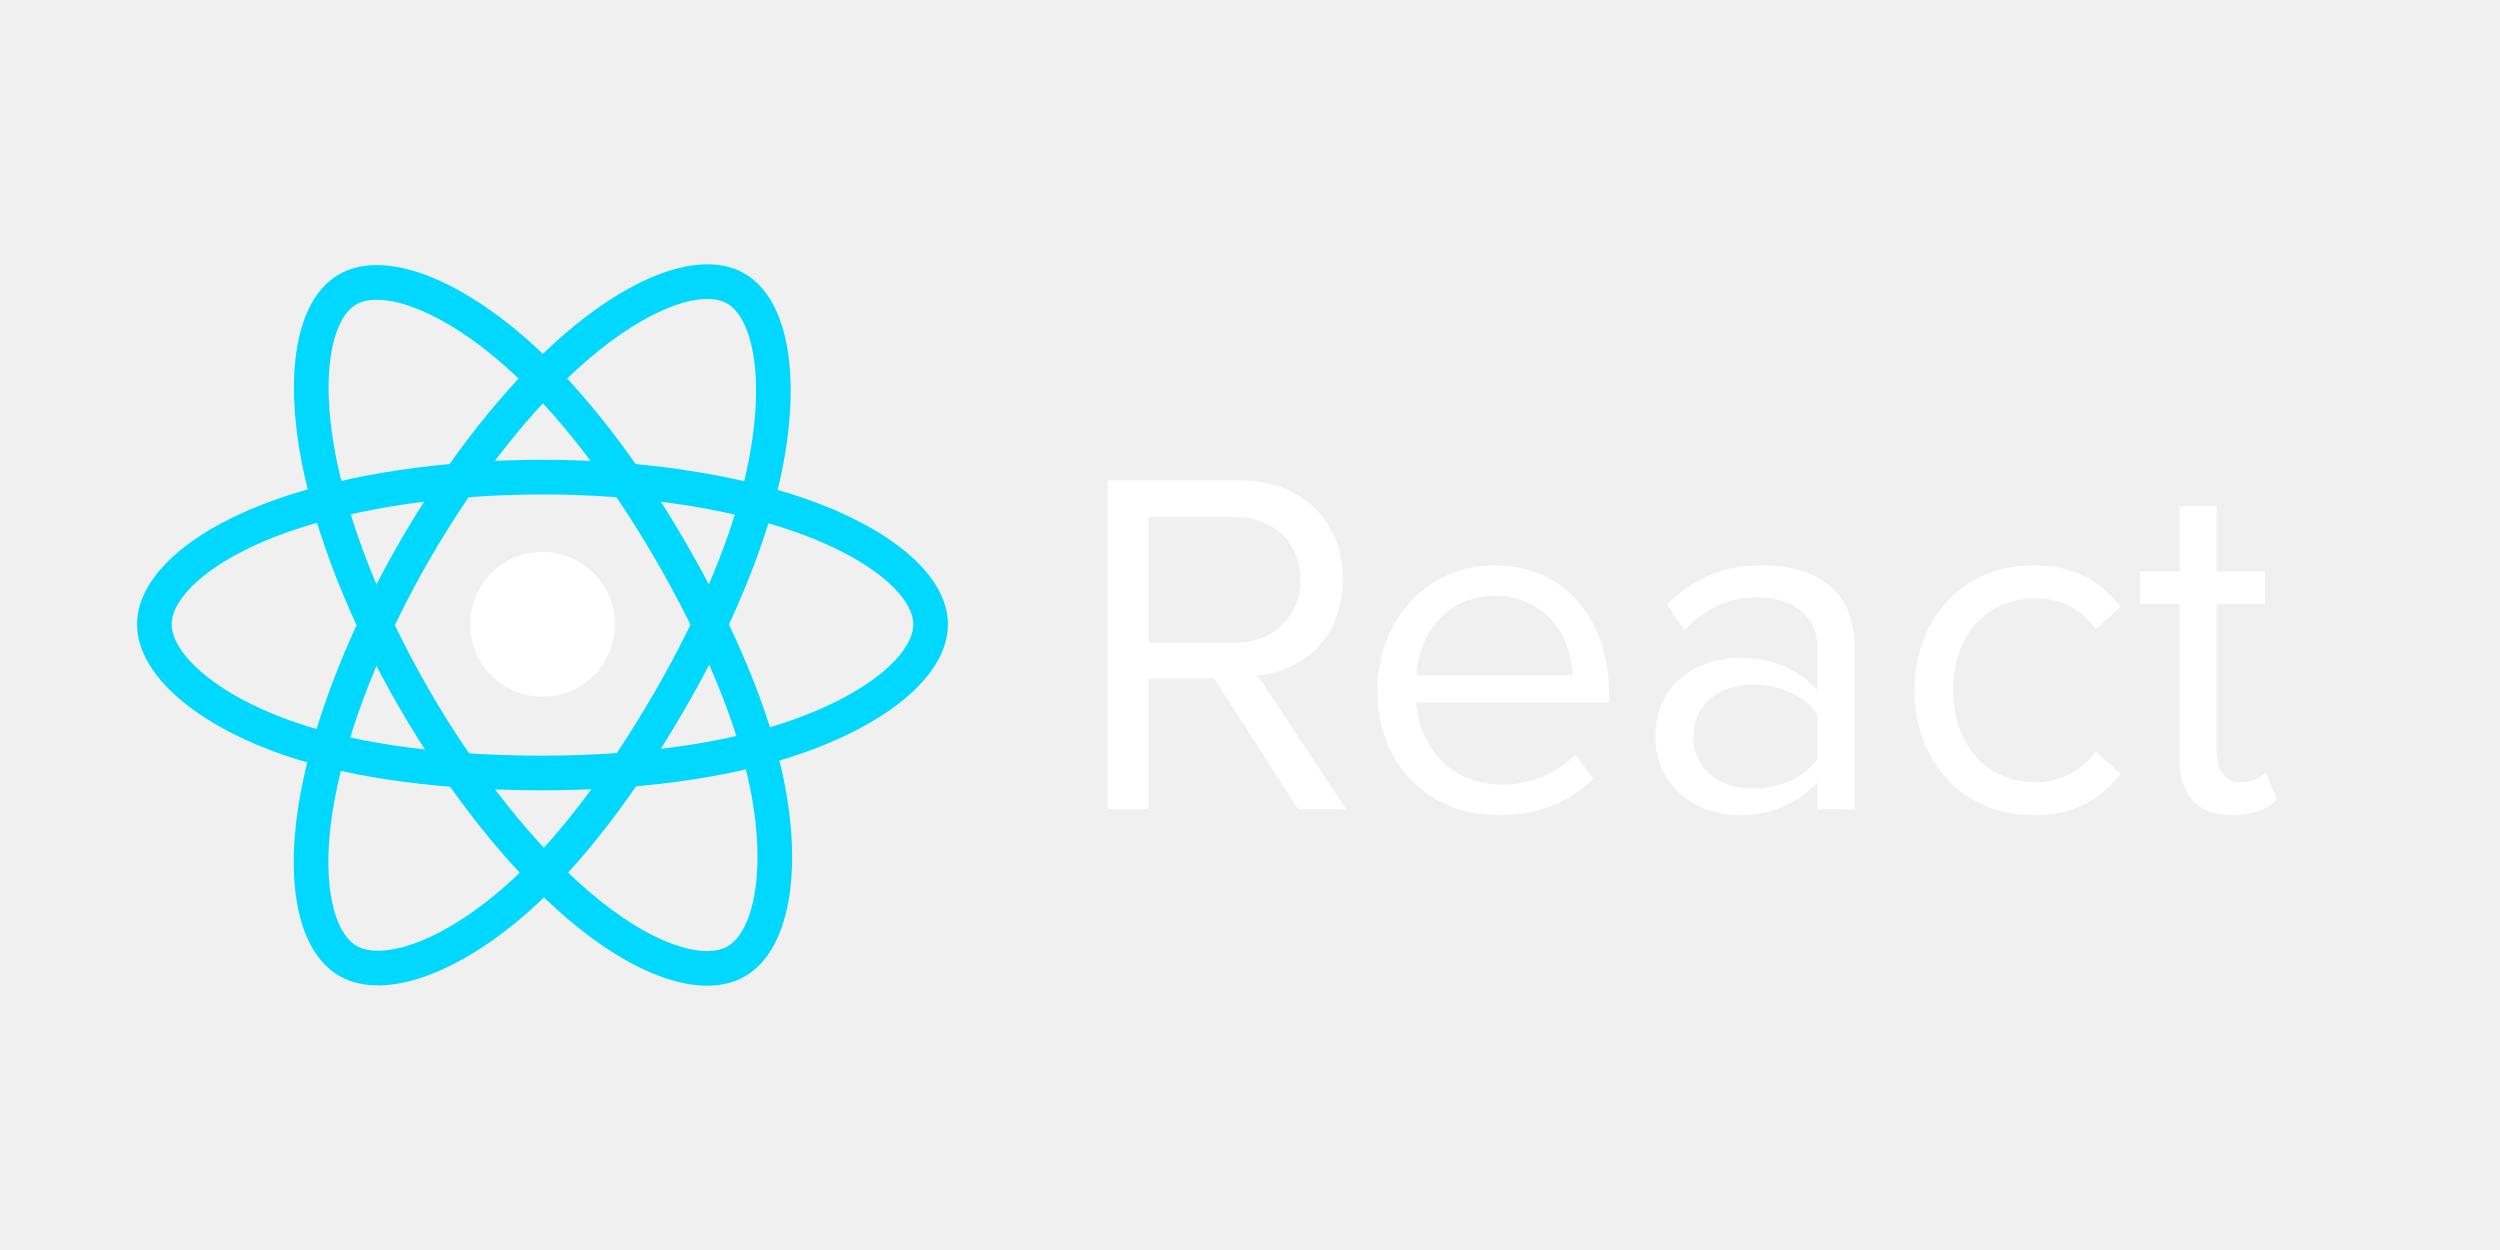
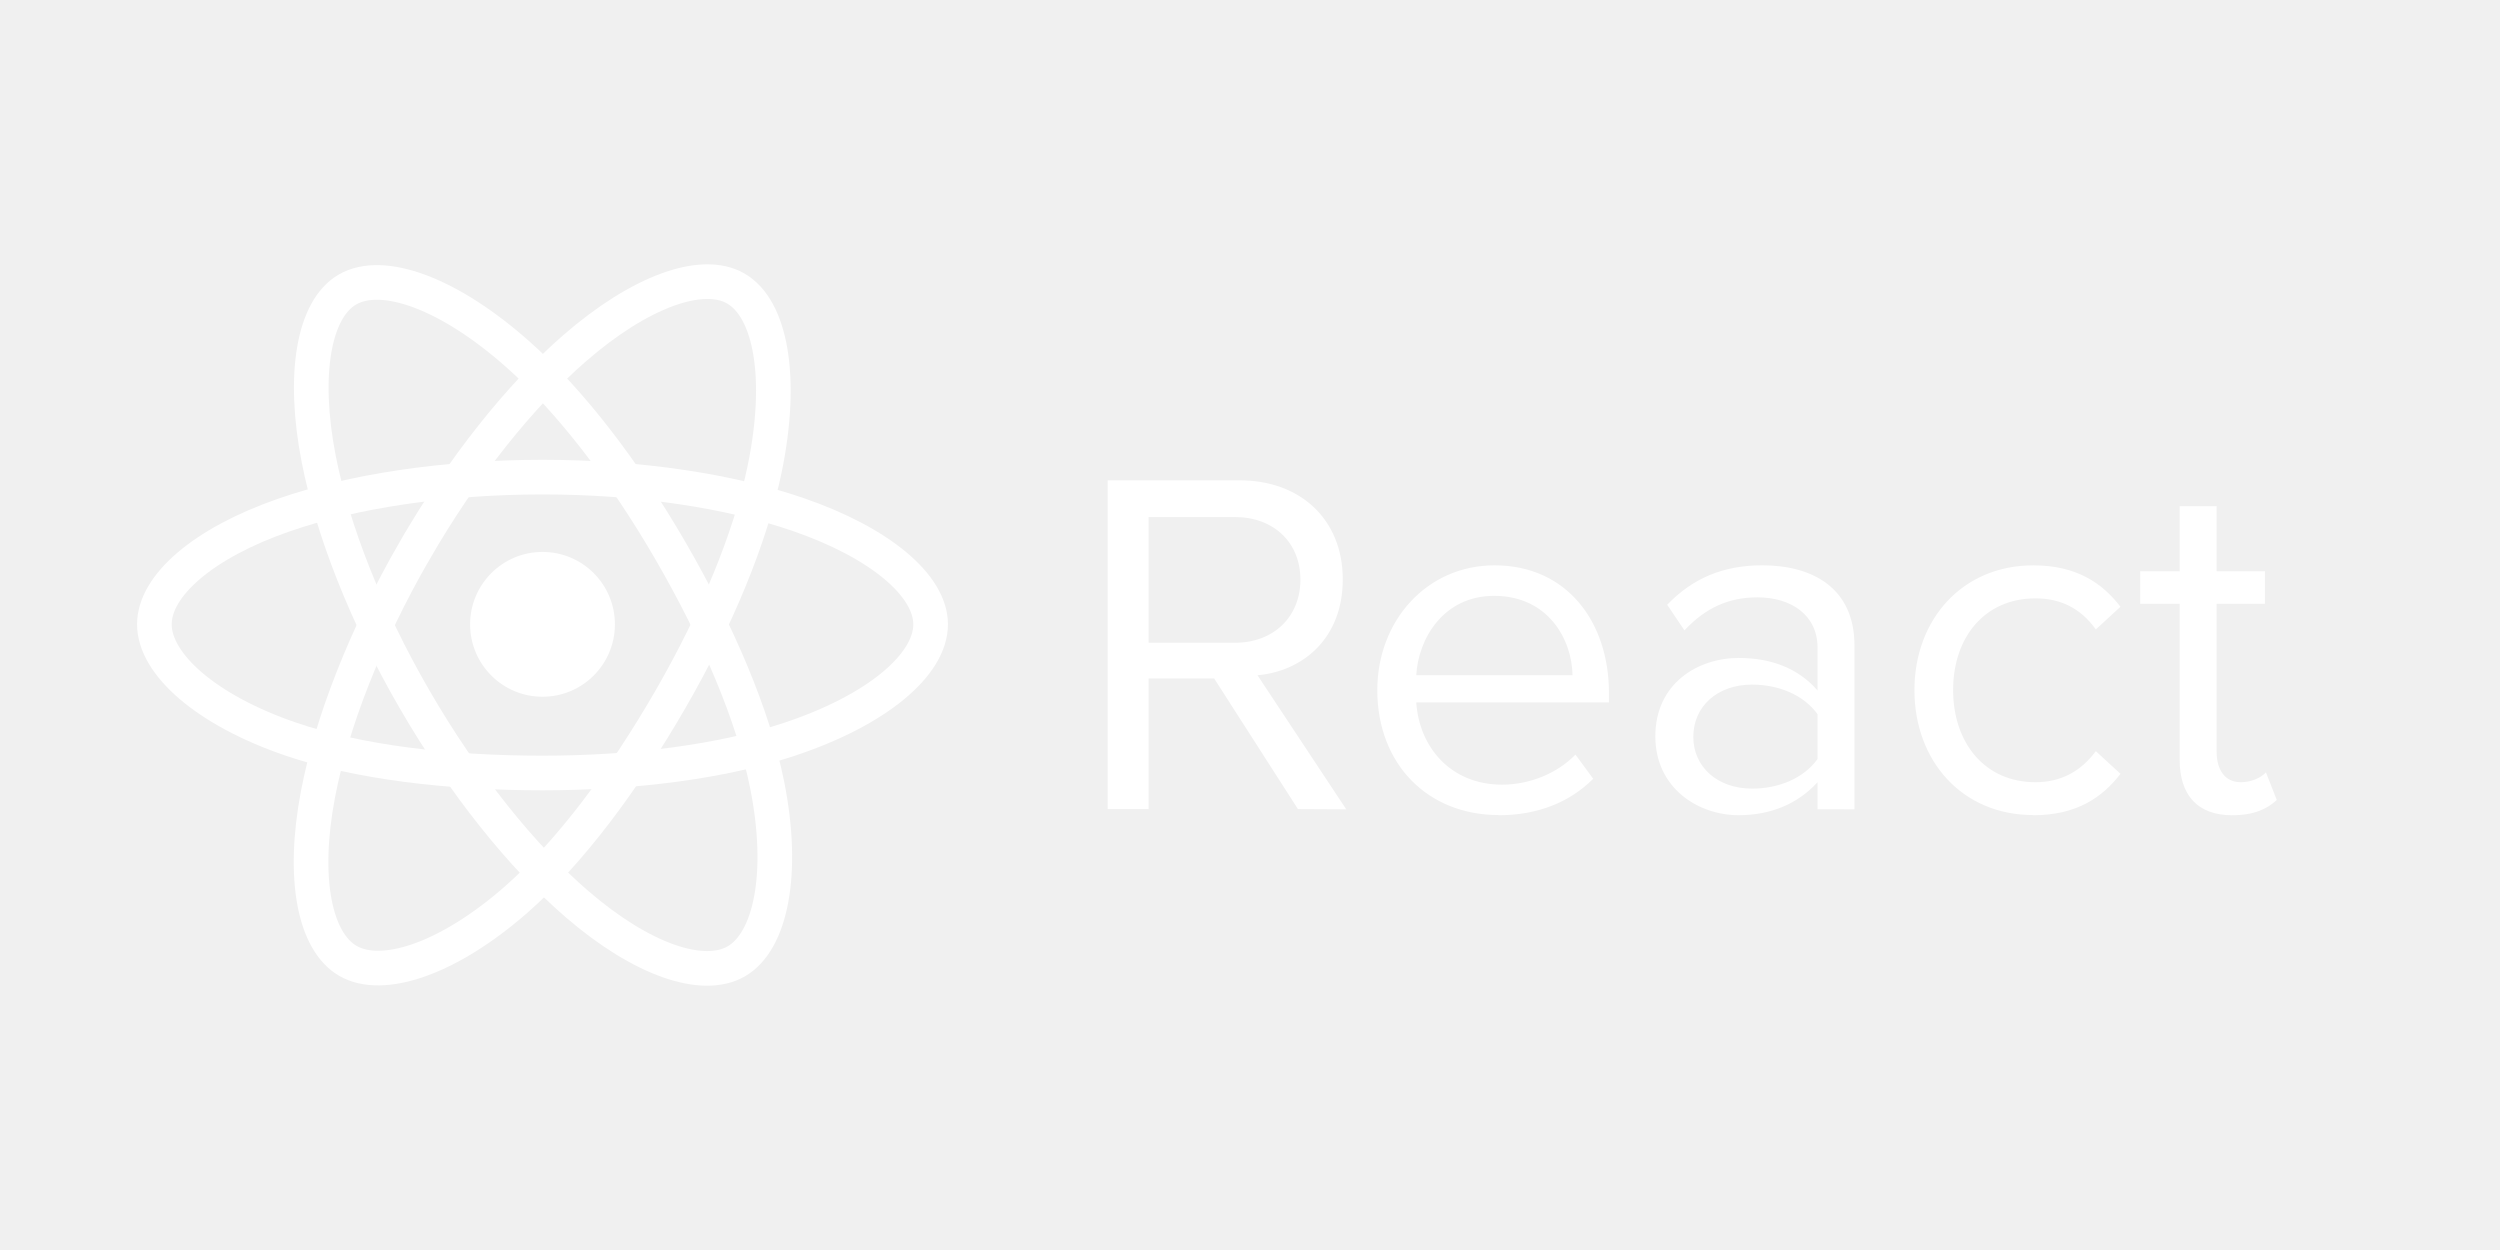
<svg xmlns="http://www.w3.org/2000/svg" width="120" height="60" fill-rule="evenodd">
  <g transform="matrix(.06928 0 0 .06928 7.367398 13.50533)" fill="none">
    <circle r="50.167" cy="237.628" cx="269.529" fill="#fff" />
-     <g stroke="#00d8ff" stroke-width="24">
+     <g stroke="white" stroke-width="24">
      <path d="M269.53 135.628c67.356 0 129.928 9.665 177.107 25.907 56.844 19.57 91.794 49.233 91.794 76.093 0 27.99-37.04 59.503-98.083 79.728-46.15 15.29-106.88 23.272-170.818 23.272-65.554 0-127.63-7.492-174.3-23.44-59.046-20.182-94.61-52.103-94.61-79.56 0-26.642 33.37-56.076 89.415-75.616 47.355-16.51 111.472-26.384 179.486-26.384z" />
      <path d="M180.736 186.922c33.65-58.348 73.28-107.724 110.92-140.48C337.006 6.976 380.163-8.48 403.43 4.937c24.248 13.983 33.042 61.814 20.067 124.796-9.8 47.618-33.234 104.212-65.176 159.6-32.75 56.788-70.25 106.82-107.377 139.272-46.98 41.068-92.4 55.93-116.185 42.213-23.08-13.3-31.906-56.92-20.834-115.233 9.355-49.27 32.832-109.745 66.8-168.664z" />
      <path d="M180.82 289.482C147.075 231.2 124.1 172.195 114.51 123.227c-11.544-59-3.382-104.11 19.864-117.566 24.224-14.024 70.055 2.244 118.14 44.94 36.356 32.28 73.688 80.837 105.723 136.173 32.844 56.733 57.46 114.21 67.036 162.582 12.117 61.213 2.31 107.984-21.453 121.74-23.057 13.348-65.25-.784-110.24-39.5-38.013-32.71-78.682-83.253-112.76-142.115z" />
    </g>
  </g>
  <path d="M64.62 38.848l-4.26-6.436c2.153-.19 4.093-1.75 4.093-4.6 0-2.9-2.058-4.756-4.945-4.756h-6.34v15.78h1.964v-6.27h3.147l4.022 6.27zm-5.347-7.997h-4.14v-6.033h4.14c1.87 0 3.147 1.23 3.147 3.005s-1.278 3.03-3.147 3.03zm12.658 8.28c1.87 0 3.407-.615 4.543-1.75l-.852-1.16c-.9.923-2.224 1.443-3.525 1.443-2.46 0-3.975-1.798-4.117-3.95h9.25v-.45c0-3.43-2.035-6.128-5.49-6.128-3.265 0-5.63 2.674-5.63 5.986 0 3.573 2.437 6 5.82 6zm3.55-6.72h-7.5c.095-1.75 1.3-3.81 3.738-3.81 2.603 0 3.738 2.106 3.762 3.81zm13.534 6.436v-7.855c0-2.768-2.01-3.857-4.424-3.857-1.87 0-3.336.615-4.566 1.893l.828 1.23c1.017-1.088 2.13-1.585 3.502-1.585 1.656 0 2.887.875 2.887 2.413v2.058c-.923-1.065-2.224-1.562-3.786-1.562-1.94 0-4 1.207-4 3.762 0 2.484 2.058 3.786 4 3.786 1.538 0 2.84-.544 3.786-1.585v1.3zm-4.92-.994c-1.656 0-2.816-1.04-2.816-2.484 0-1.467 1.16-2.508 2.816-2.508 1.254 0 2.46.473 3.147 1.42v2.153c-.686.946-1.893 1.42-3.147 1.42zm13.5 1.278c2.082 0 3.312-.852 4.188-1.987l-1.183-1.088c-.757 1.017-1.727 1.49-2.9 1.49-2.437 0-3.95-1.893-3.95-4.424s1.514-4.4 3.95-4.4c1.183 0 2.153.45 2.9 1.49l1.183-1.088c-.875-1.136-2.106-1.987-4.188-1.987-3.407 0-5.702 2.603-5.702 5.986 0 3.407 2.295 6 5.702 6zm9.56 0c1.04 0 1.68-.308 2.13-.733l-.52-1.325c-.237.26-.7.473-1.207.473-.78 0-1.16-.615-1.16-1.467v-7.098h2.32V27.42h-2.32v-3.123h-1.775v3.123h-1.893v1.562h1.893v7.477c0 1.704.852 2.674 2.532 2.674z" fill="#ffffff" />
</svg>
